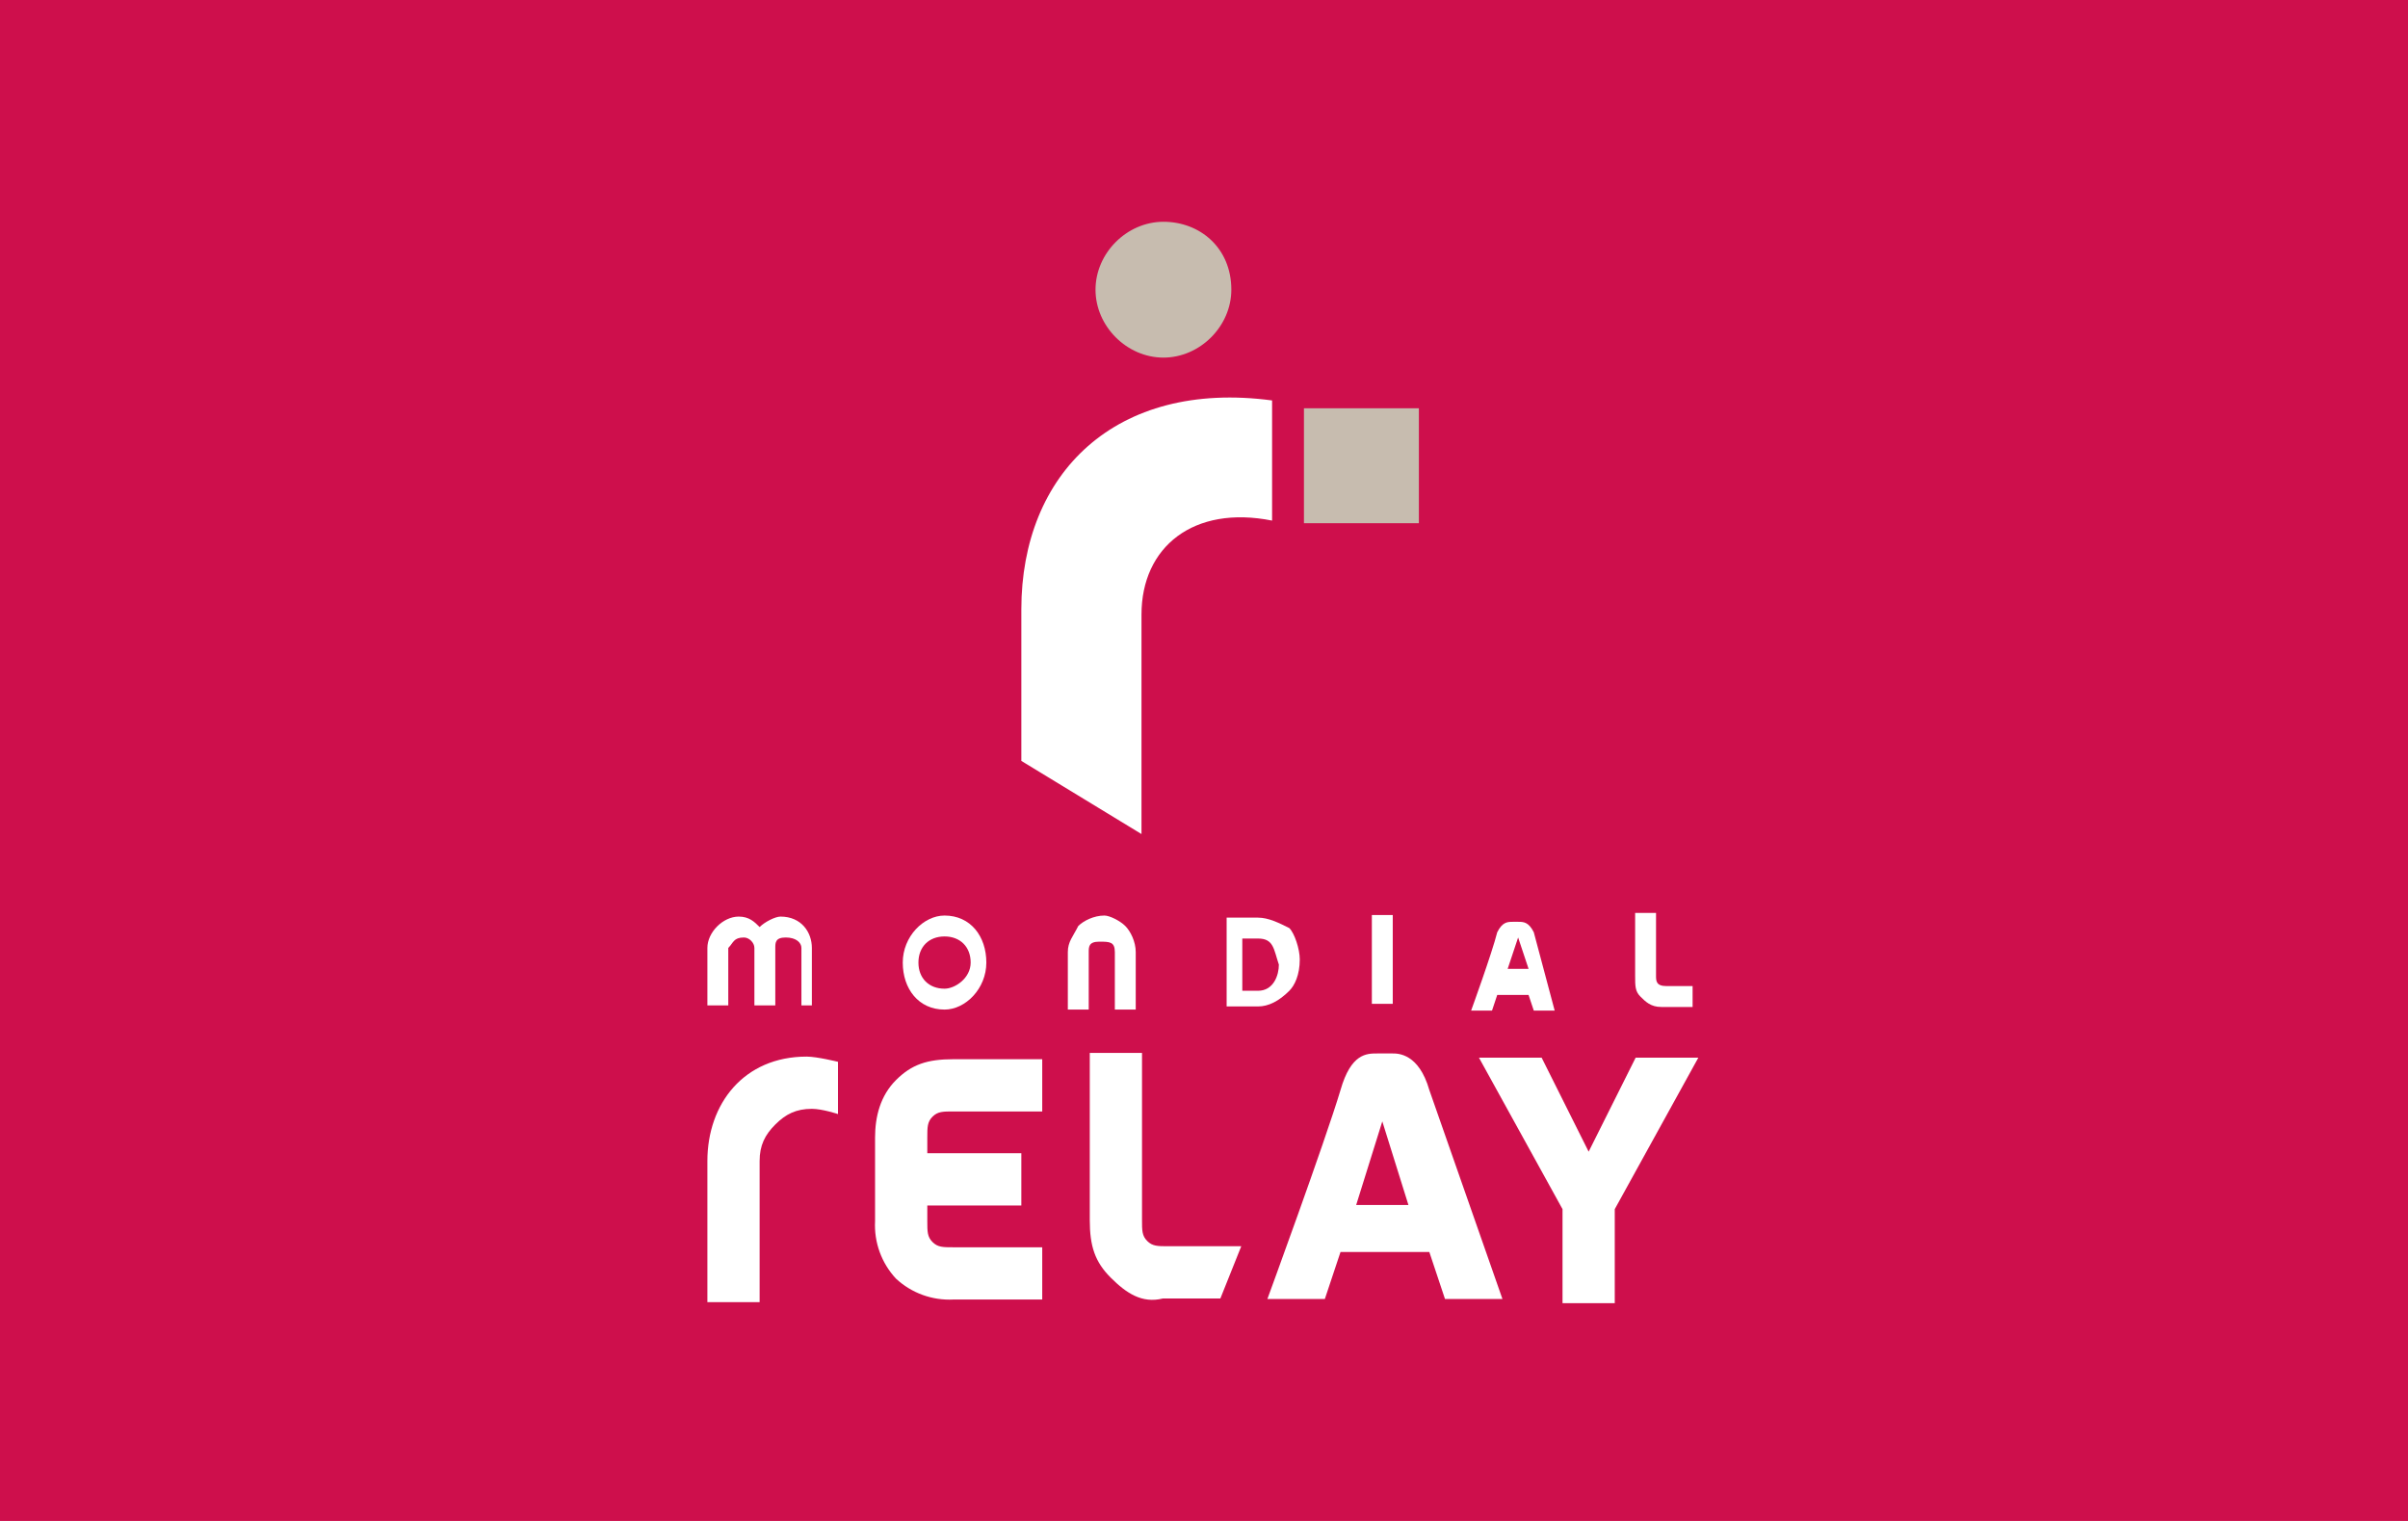
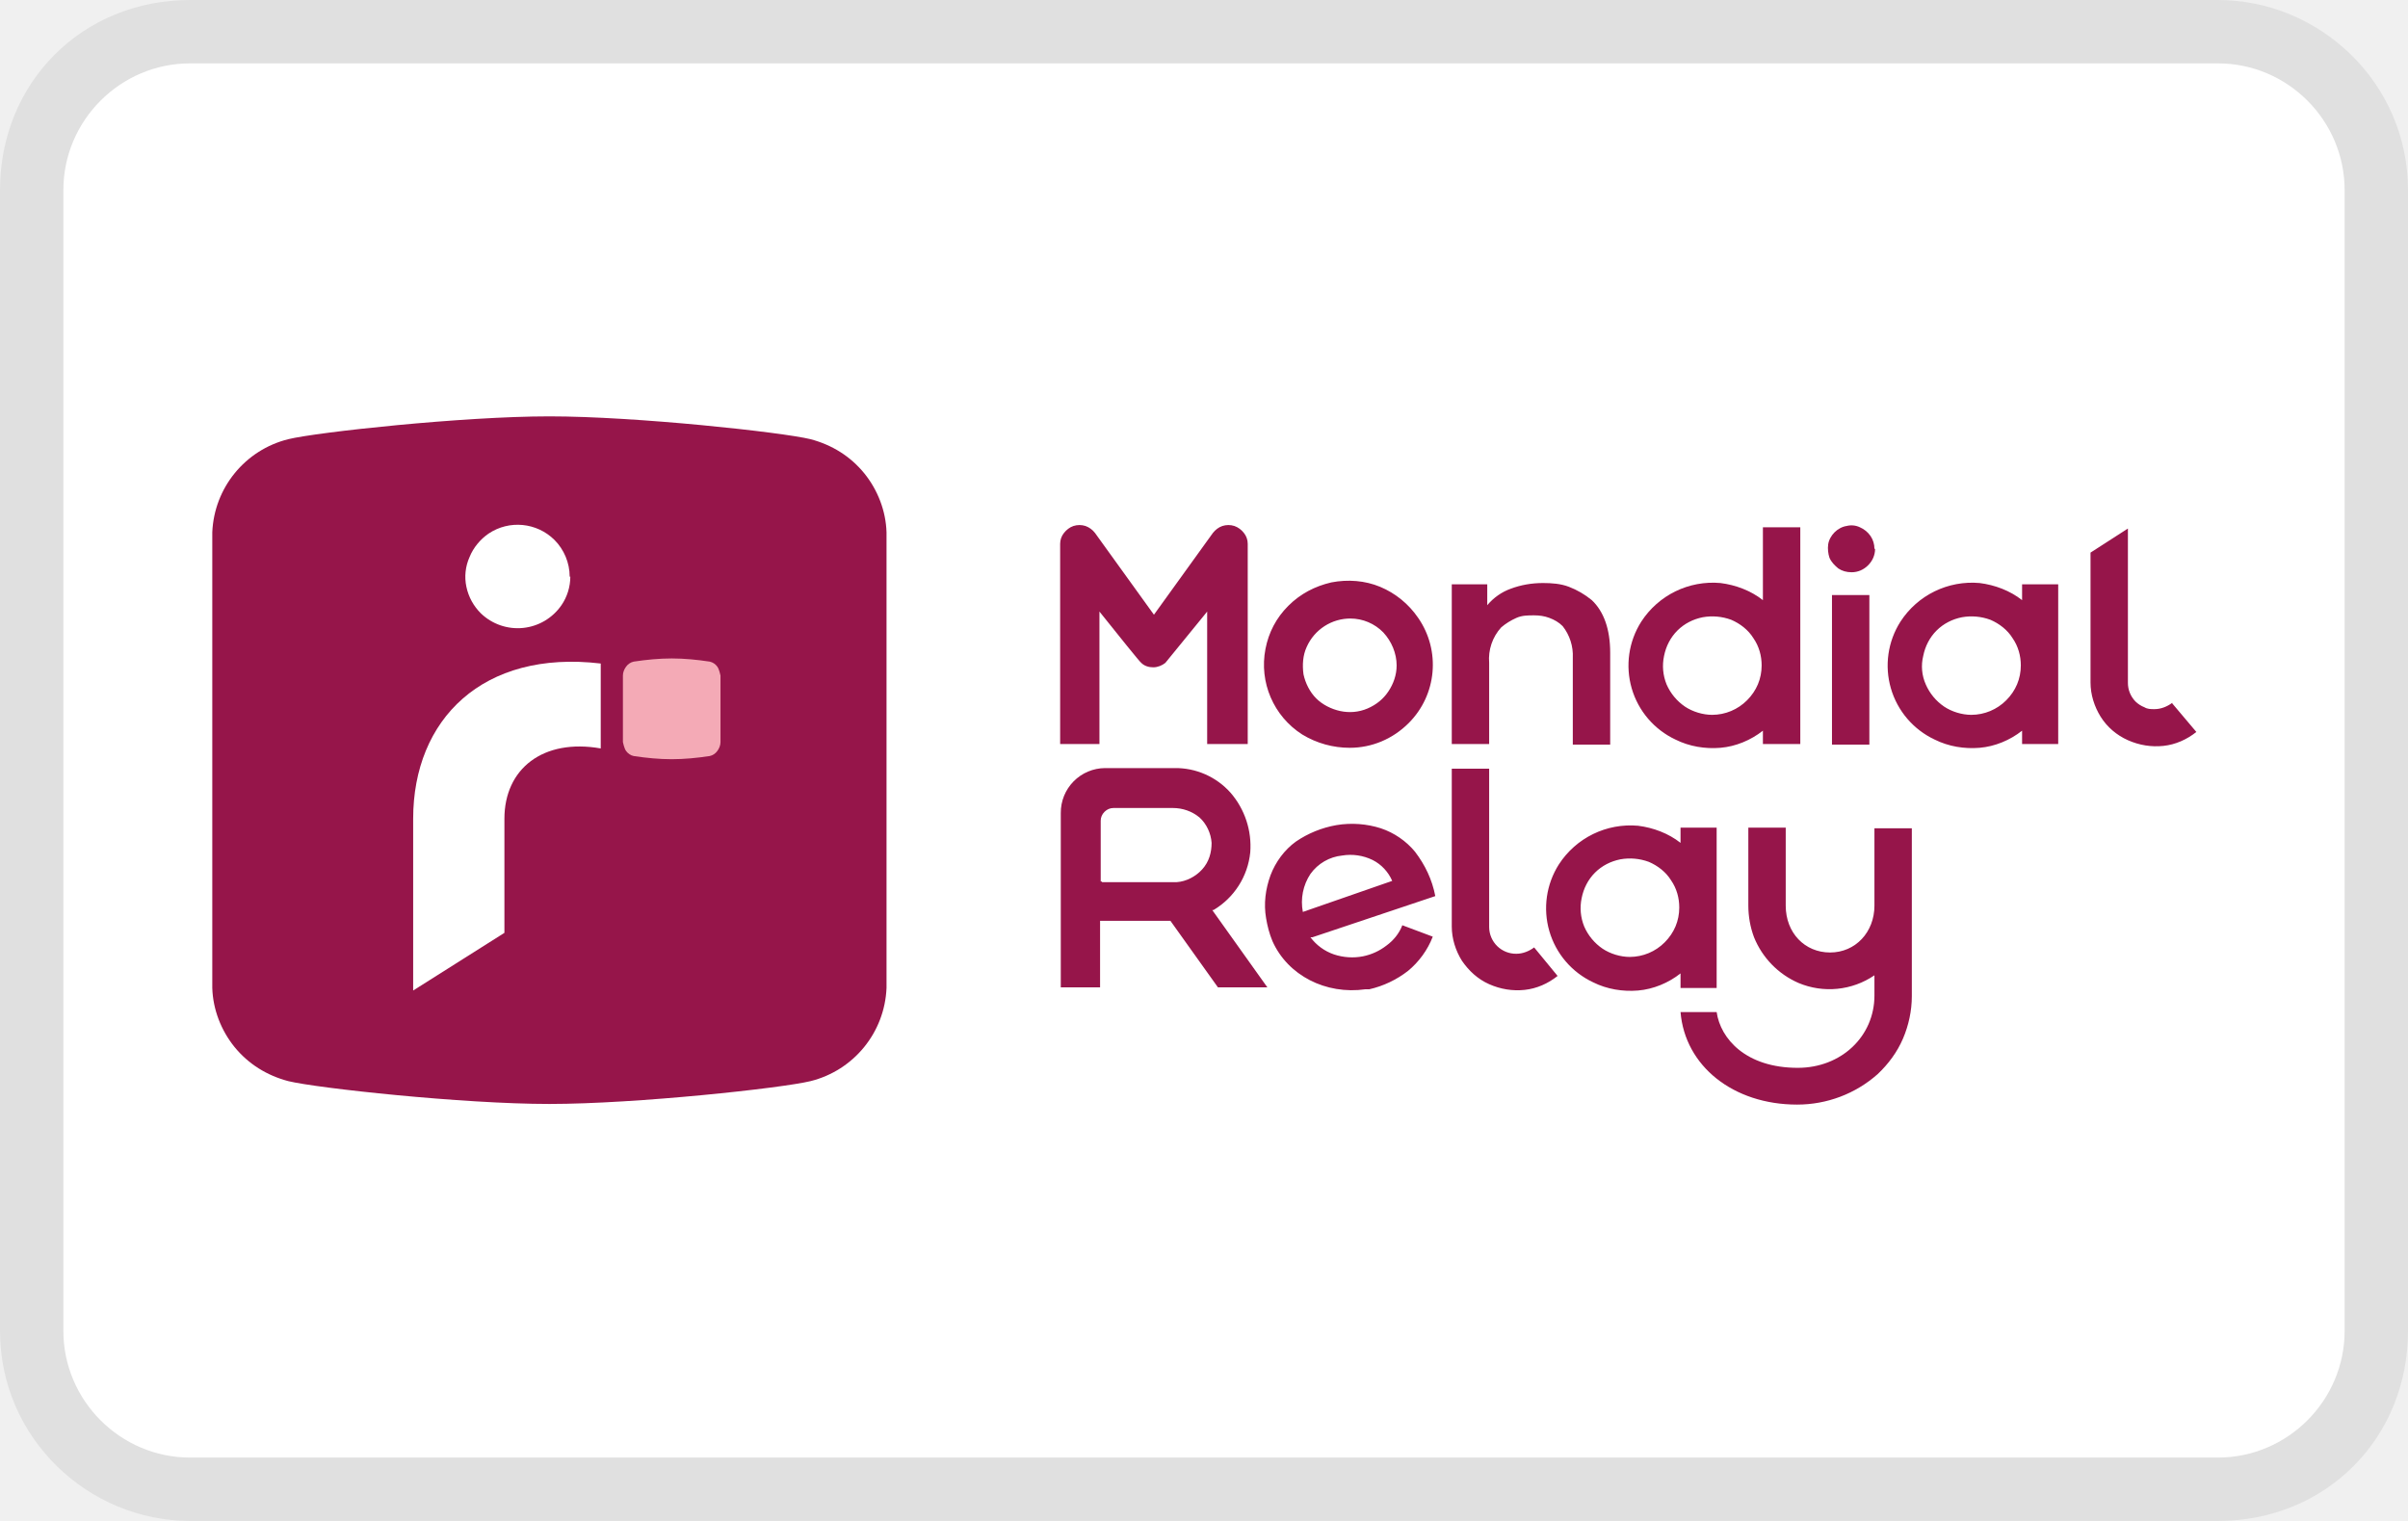
- <svg xmlns="http://www.w3.org/2000/svg" role="img" viewBox="0 0 38 24" width="38" height="24" aria-labelledby="pi-mondial-relay">
-   <style type="text/css">.st1{fill:#fff}.st2{fill:#c7bcaf}</style>
-   <path fill="#ce0f4c" d="M0 0h38v24H0z" />
-   <g id="layer1_00000016058516515497884960000011840437279808027565_" transform="translate(-118.697 430.82)">
-     <g id="g407_00000000182892630254610670000002300159625675005867_" transform="matrix(8.24357 0 0 -8.24357 -1244.409 955.761)">
-       <g id="g82_00000018221882978879569850000016670259953534003084_" transform="translate(205.709 145.925)">
-         <path id="path84_00000155141259680972332900000005320443188935704997_" class="st1" d="M-37.92 21.28c-.15.03-.25-.05-.25-.18v-.42l-.23.14v.29c0 .26.18.44.48.4v-.23z" />
-       </g>
-       <path id="path86_00000170990349620832951790000005240831799944701598_" class="st2" d="M168.07 167.2h-.22v.22h.22v-.22z" />
-       <g id="g88_00000046298974921464860650000016564216670696041913_" transform="translate(176.258 105.289)">
-         <path id="path90_00000049944809506721803980000013137132378849850005_" class="st1" d="M-9.55 60.42h.1v.27c0 .03.01.05.03.07.02.02.04.03.07.03.02 0 .05-.01.05-.01v.1s-.04.01-.06.01c-.12 0-.19-.09-.19-.2v-.27z" />
-       </g>
-       <g id="g92_00000019659382629291702590000004306208564390617008_" transform="translate(186.079 106.444)">
-         <path id="path94_00000015340440874244629460000016184742186979466640_" class="st1" d="M-19.01 59.31a.15.15 0 00-.04.11v.16c0 .04.01.08.04.11s.06.04.11.04h.17v-.1h-.17c-.02 0-.03 0-.04-.01-.01-.01-.01-.02-.01-.04v-.03h.18v-.1h-.18v-.03c0-.02 0-.03.01-.04.01-.01.02-.01.04-.01h.17v-.1h-.17a.15.15 0 00-.11.04" />
-       </g>
-       <g id="g96_00000135673527831585109900000000407859377973560485_" transform="translate(197.21 106.426)">
-         <path id="path98_00000137103362719887628430000008661553258032115862_" class="st1" d="M-29.73 59.33c-.03.03-.04.06-.04.11v.32h.1v-.32c0-.02 0-.03.01-.04.01-.01.02-.01.04-.01h.14l-.04-.1h-.11c-.04-.01-.07.01-.1.04" />
-       </g>
-       <g id="g100_00000031205005827231928270000000186348603031944358_" transform="translate(220.745 105.297)">
-         <path id="path102_00000127025610868348814590000004631065276895583105_" class="st1" d="M-52.4 60.41v.18l-.16.29h.12l.09-.18.09.18h.12l-.16-.29v-.18h-.1z" />
-       </g>
-       <g id="g104_00000080198467804403077340000002054758184732654465_" transform="translate(209.99 110.425)">
-         <path id="path106_00000113350112510275712760000012190675848932390561_" class="st1" d="M-42.04 55.47l.05.16.05-.16h-.1zm.14.22c-.02.07-.06.07-.07.07H-42c-.02 0-.05 0-.07-.07-.03-.1-.14-.4-.14-.4h.11l.03.09h.17l.03-.09h.11l-.14.4z" />
-       </g>
-       <g id="g108_00000166655477965163433130000002592869509933960875_" transform="translate(217.78 122.517)">
-         <path id="path110_00000076577268825807843930000008263842789264076723_" class="st1" d="M-49.54 43.83l.02.06.02-.06h-.04zm.05.07c-.01.02-.02.02-.03.02h-.01c-.01 0-.02 0-.03-.02-.01-.04-.05-.15-.05-.15h.04l.01.03h.06l.01-.03h.04l-.04.15z" />
-       </g>
-       <g id="g112_00000065072231771533360690000018399392079663161996_" transform="translate(181.968 120.737)">
-         <path id="path114_00000159454680986699762670000014934202193417304971_" class="st1" d="M-15.05 45.54zm-.03 0v.11c0 .01-.01.02-.03.02-.02 0-.02-.01-.02-.02v-.11h-.04v.11c0 .01-.01.02-.02.02-.02 0-.02-.01-.03-.02v-.11h-.04v.11c0 .03.03.06.06.06.02 0 .03-.01.04-.02.01.01.03.02.04.02.04 0 .06-.03.06-.06v-.11h-.02z" />
-       </g>
-       <g id="g116_00000040576047667492074580000016078001796207984781_" transform="translate(187.272 122.999)">
-         <path id="path118_00000049903675101063767560000004133077179278759841_" class="st1" d="M-20.16 43.36c0-.03.02-.05.05-.05.02 0 .05.02.05.05 0 .03-.02.05-.05.05-.03 0-.05-.02-.05-.05m-.03 0c0 .05.04.09.08.09.05 0 .08-.04.08-.09 0-.05-.04-.09-.08-.09-.05 0-.08.04-.08.09" />
-       </g>
-       <g id="g120_00000111175719210095336630000017878696911607290778_" transform="translate(197.978 124.939)">
-         <path id="path122_00000038378230444515941140000006028021720307100852_" class="st1" d="M-30.47 41.49c.01-.01.02-.03.02-.05v-.11h-.04v.11c0 .02-.01.02-.03.02-.02 0-.02-.01-.02-.02v-.11h-.04v.11c0 .02.01.03.02.05.01.01.03.02.05.02.01 0 .03-.01.04-.02" />
-       </g>
-       <g id="g124_00000078725658421606539490000006880983297436262294_" transform="translate(204.742 124.335)">
-         <path id="path126_00000028300640212829730980000007301948899301675654_" class="st1" d="M-36.98 42.07h-.03v-.1h.03c.03 0 .04.03.04.05-.01.03-.01.05-.04.05m0-.13h-.06v.17h.06c.02 0 .04-.01.06-.02.01-.01.02-.04.02-.06 0-.03-.01-.05-.02-.06-.02-.02-.04-.03-.06-.03" />
-       </g>
-       <path id="path128_00000057134592625616729580000016305896194725223845_" class="st1" d="M167.98 166.45h.04v-.17h-.04v.17z" />
-       <g id="g130_00000004515366896298760490000016413652656818304438_" transform="translate(225.774 120.644)">
-         <path id="path132_00000000931881459355269740000000114039229560980352_" class="st1" d="M-57.24 45.63c-.02 0-.03.01-.04.02-.01.01-.01.02-.01.04v.12h.04v-.12c0-.01 0-.02.02-.02h.05v-.04h-.06z" />
-       </g>
-       <g id="g134_00000084492137544010166130000014406987187520371643_" transform="translate(203.571 158.067)">
-         <path id="path136_00000024001214703888120100000006261008464594304390_" class="st2" d="M-35.86 9.58c0-.07-.06-.13-.13-.13s-.13.06-.13.13.06.13.13.13.13-.05.13-.13" />
-       </g>
-     </g>
-   </g>
+ <svg xmlns="http://www.w3.org/2000/svg" width="38" height="24" aria-labelledby="pi-mondialrelay">
+   <path d="M35 0H3C1.3 0 0 1.3 0 3v18c0 1.7 1.4 3 3 3h32c1.7 0 3-1.3 3-3V3c0-1.7-1.4-3-3-3z" style="isolation:isolate" fill="#010101" opacity=".07" />
+   <path d="M35 1c1.1 0 2 .9 2 2v18c0 1.1-.9 2-2 2H3c-1.1 0-2-.9-2-2V3c0-1.1.9-2 2-2h32" fill="#fff" />
+   <path d="M3.35 15.59c.01.34.14.67.35.93.22.27.51.45.85.54.45.11 2.75.36 4.12.36s3.67-.25 4.12-.36a1.582 1.582 0 001.2-1.47V8.4c-.01-.34-.14-.67-.35-.93-.22-.27-.51-.45-.85-.54-.45-.11-2.75-.36-4.12-.36s-3.67.25-4.12.36a1.582 1.582 0 00-1.2 1.47v7.19z" fill="#96154a" />
+   <path d="M9.48 11.81c-.91-.16-1.52.32-1.52 1.11v1.8l-1.44.91v-2.71c0-1.57 1.1-2.67 2.96-2.45v1.34zM9 9.1c0 .16-.05.32-.14.45a.838.838 0 01-1.27.13.83.83 0 01-.23-.42.76.76 0 01.05-.47c.06-.15.17-.28.3-.37a.825.825 0 011.04.1c.15.15.24.36.24.58z" fill="#fff" />
+   <path d="M9.83 11.71s.02.1.05.14.07.07.12.08c.2.03.4.05.6.05.2 0 .4-.02.6-.05a.2.2 0 00.12-.08c.03-.04.05-.09.05-.14v-1.05s-.02-.1-.05-.14a.2.2 0 00-.12-.08c-.2-.03-.4-.05-.6-.05-.2 0-.4.02-.6.05a.2.2 0 00-.12.08c-.03.04-.05.09-.05.14v1.05z" fill="#f4aab6" />
+   <path d="M25.12 9.47c.19.18.29.46.29.83v1.45h-.59v-1.37a.75.75 0 00-.16-.5c-.06-.06-.13-.1-.21-.13s-.16-.04-.24-.04c-.1 0-.19 0-.28.04s-.17.09-.24.15a.74.74 0 00-.19.56v1.28h-.59V9.22h.56v.33c.1-.12.23-.21.37-.26.16-.06.33-.09.51-.09.14 0 .28.01.41.06.13.05.25.12.36.21M21.3 11.8c-.26 0-.52-.07-.75-.21a1.306 1.306 0 01-.58-1.35c.05-.26.17-.49.36-.68.19-.19.42-.31.68-.37.26-.05.53-.03.77.07s.45.27.6.49a1.3 1.3 0 01-.15 1.66c-.25.25-.58.39-.93.39zm.02-2.04a.754.754 0 00-.7.45c-.06.13-.07.28-.05.43.03.14.1.28.2.38.1.1.24.17.38.2s.29.02.43-.04.25-.15.33-.27c.08-.12.13-.26.13-.41 0-.19-.08-.38-.21-.52a.726.726 0 00-.52-.22zM27.09 15.58v-2.52h-.57v.24c-.19-.15-.43-.24-.67-.27a1.346 1.346 0 00-1.25.61 1.29 1.29 0 00.54 1.86c.22.11.47.15.71.13.24-.02.48-.12.67-.27v.23h.57zm-1.37-.48c-.15 0-.31-.05-.43-.13a.819.819 0 01-.29-.35.768.768 0 01-.04-.45c.03-.15.1-.29.21-.4.11-.11.25-.18.4-.21a.86.86 0 01.45.04c.14.06.27.16.35.29.09.13.13.28.13.43 0 .21-.08.4-.23.55a.78.78 0 01-.55.23M31.91 9.22v.25c-.19-.15-.43-.24-.67-.27a1.346 1.346 0 00-1.25.61 1.29 1.29 0 00.54 1.86c.22.11.47.15.71.13.24-.02.48-.12.67-.27v.21h.57V9.22h-.57zm-.8 2.06c-.15 0-.31-.05-.43-.13a.819.819 0 01-.29-.35.696.696 0 01-.04-.45c.03-.15.1-.29.21-.4.11-.11.25-.18.4-.21a.86.86 0 01.45.04c.14.06.27.16.35.29.09.13.13.28.13.43 0 .21-.08.4-.23.55a.78.78 0 01-.55.23zM21.51 15.09c-.15.03-.31.02-.46-.03a.778.778 0 01-.37-.27h.03l1.94-.65c-.05-.26-.16-.49-.32-.7-.14-.17-.33-.3-.54-.37-.22-.07-.46-.09-.7-.05-.23.04-.45.13-.64.26-.18.13-.32.32-.4.53-.08.22-.11.45-.07.68.02.12.05.24.1.36.24.54.84.85 1.47.76h.06c.22-.05.43-.15.61-.29.17-.14.31-.33.39-.54l-.48-.18c-.05.13-.14.24-.25.32a.89.89 0 01-.37.17zm-.95-.7a.808.808 0 01.12-.6.703.703 0 01.5-.29.8.8 0 01.48.07c.14.07.25.19.31.33l-1.41.49z" fill="#96154a" />
+   <path d="M22.91 14.62c0 .19.06.38.16.54.11.16.25.29.43.37.18.08.37.11.56.09.19-.02.37-.1.52-.22l-.37-.45c-.08.06-.18.1-.28.1a.423.423 0 01-.43-.42v-2.5h-.59v2.5zM34.28 11.09c-.08.06-.18.1-.28.1-.06 0-.11 0-.16-.03a.42.42 0 01-.14-.09.42.42 0 01-.12-.3V8.34l-.59.38v2.05c0 .19.06.38.16.54s.25.29.43.37c.18.08.37.11.56.09.19-.02.37-.1.52-.22l-.38-.45zM19.07 11.74h.62V8.58c0-.06-.02-.12-.06-.17a.327.327 0 00-.15-.11.308.308 0 00-.19 0c-.06.02-.11.06-.15.11l-.93 1.29-.93-1.29a.327.327 0 00-.15-.11.308.308 0 00-.19 0c-.06.02-.11.06-.15.11-.04.05-.06.11-.06.17v3.16h.62V9.65l.04.05c.24.3.6.75.62.76.05.05.12.07.19.07s.14-.03.19-.07c.02-.02.38-.47.62-.76l.04-.05v2.09zM29.5 9.39h-.59v2.36h.59V9.39zM29.58 8.66a.36.36 0 00-.06-.2.39.39 0 00-.17-.14.307.307 0 00-.21-.02c-.07.01-.14.05-.19.1-.05.05-.09.12-.1.19-.01.07 0 .15.02.21.03.07.08.12.14.17.06.04.13.06.21.06.1 0 .19-.04.26-.11s.11-.16.11-.26zM29.58 13.06v1.23c0 .42-.3.74-.7.74s-.7-.31-.7-.74v-1.23h-.59v1.23c0 .17.03.34.09.5a1.33 1.33 0 00.7.72 1.26 1.26 0 001.2-.12v.32c0 .64-.52 1.14-1.21 1.14-.82 0-1.22-.46-1.28-.88h-.57c.07.85.83 1.46 1.84 1.46.47 0 .92-.17 1.27-.48.17-.16.31-.35.4-.56.09-.21.14-.44.14-.67v-2.65h-.59zM27.82 8.32v1.15c-.19-.15-.43-.24-.67-.27a1.346 1.346 0 00-1.25.61 1.29 1.29 0 00.54 1.86c.22.11.47.15.71.13.24-.02.48-.12.67-.27v.21h.59V8.32h-.59zm-.8 2.96c-.15 0-.31-.05-.43-.13a.819.819 0 01-.29-.35.768.768 0 01-.04-.45c.03-.15.1-.29.21-.4.11-.11.25-.18.4-.21a.86.86 0 01.45.04c.14.06.27.16.35.29.09.13.13.28.13.43 0 .21-.08.4-.23.55a.78.78 0 01-.55.23M19.23 15.58H20l-.87-1.22h.02a1.198 1.198 0 00.58-.91 1.287 1.287 0 00-.31-.94 1.162 1.162 0 00-.89-.39h-1.09a.703.703 0 00-.7.71v2.75h.62v-1.05h1.11l.75 1.05zm-1.84-1.67h-.02v-.96c0-.05.02-.1.06-.14.04-.04.09-.06.14-.06h.94c.15 0 .3.05.42.15.11.1.18.25.19.4 0 .15-.04.3-.15.42-.1.11-.25.19-.4.2h-1.18z" fill="#96154a" />
</svg>
